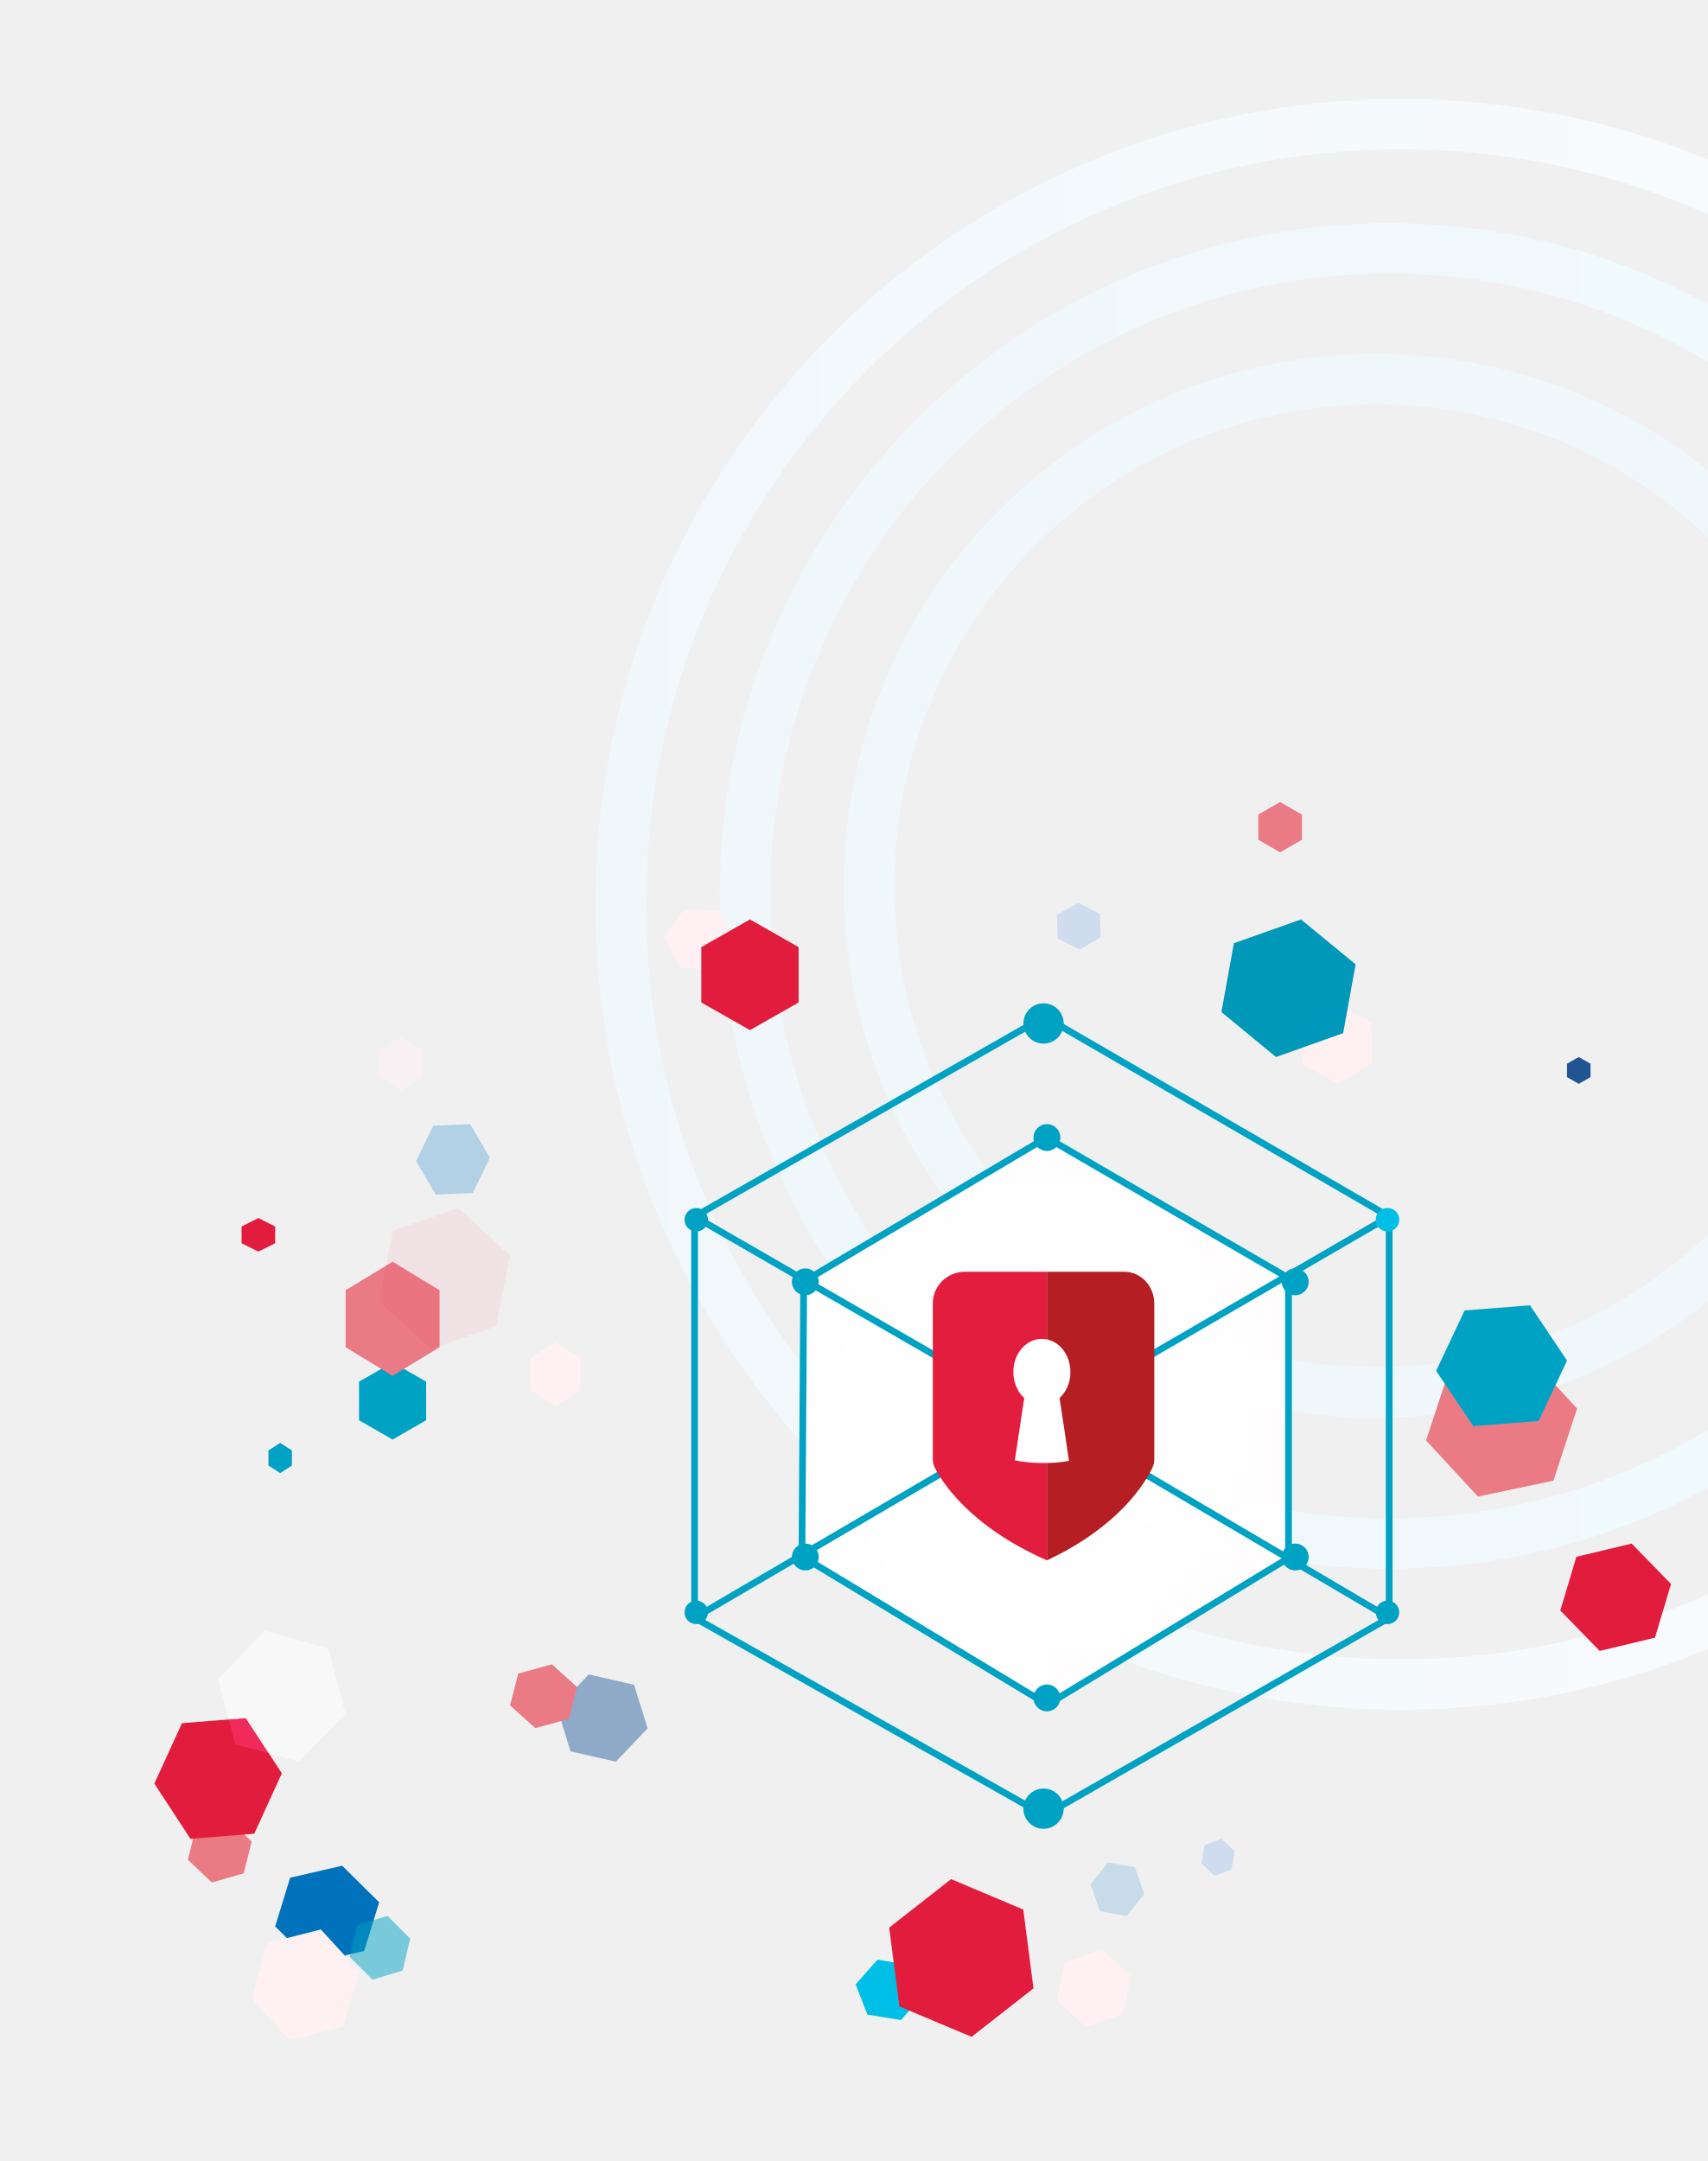
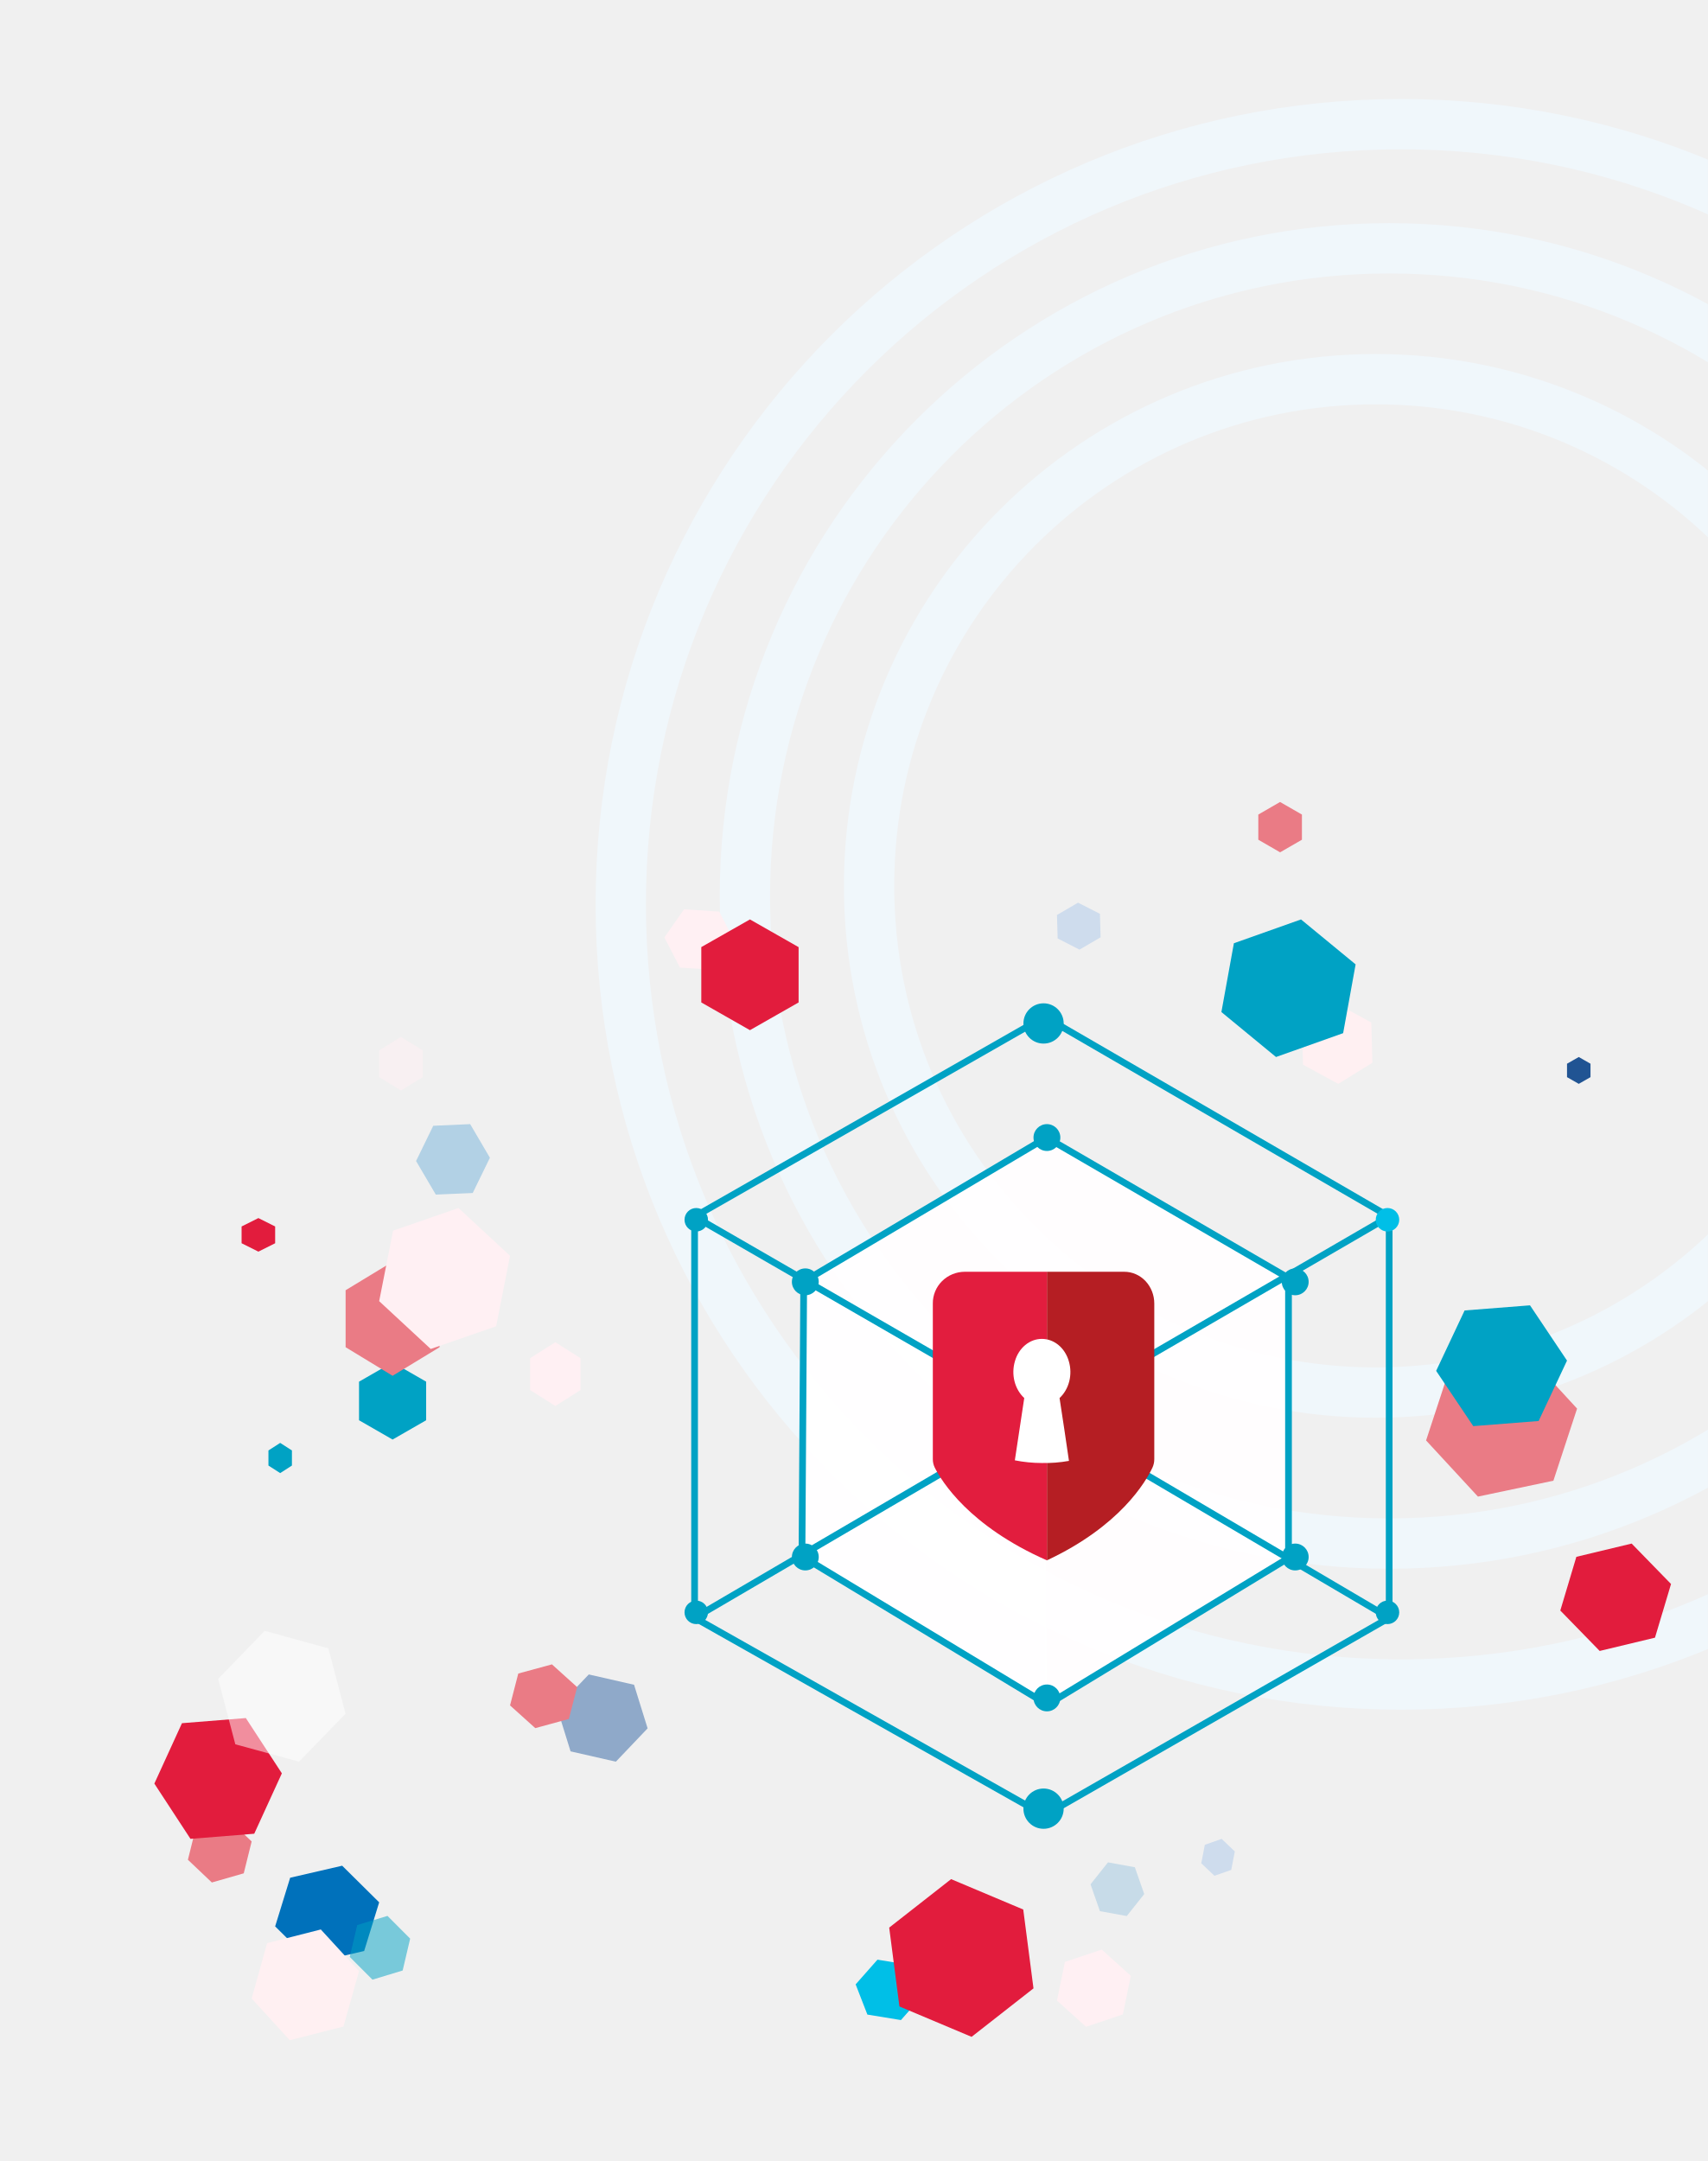
<svg xmlns="http://www.w3.org/2000/svg" width="509" height="644" viewBox="0 0 509 644" fill="none">
  <g clip-path="url(#clip0_2_3222)">
-     <path d="M417.5 502C545.906 502 650 397.906 650 269.5C650 141.094 545.906 37 417.5 37C289.094 37 185 141.094 185 269.5C185 397.906 289.094 502 417.5 502Z" stroke="url(#paint0_linear_2_3222)" stroke-width="15" stroke-miterlimit="10" style="mix-blend-mode:screen" />
-     <path d="M414 460C520.039 460 606 373.591 606 267C606 160.409 520.039 74 414 74C307.961 74 222 160.409 222 267C222 373.591 307.961 460 414 460Z" stroke="url(#paint1_linear_2_3222)" stroke-width="15" stroke-miterlimit="10" style="mix-blend-mode:screen" />
-     <path d="M410 415C493.395 415 561 347.395 561 264C561 180.605 493.395 113 410 113C326.605 113 259 180.605 259 264C259 347.395 326.605 415 410 415Z" stroke="url(#paint2_linear_2_3222)" stroke-width="15" stroke-miterlimit="10" style="mix-blend-mode:screen" />
-     <path d="M165.5 400L173 404.747V414.247L165.5 419L158 414.247V404.747L165.5 400Z" fill="#FFF0F3" />
-     <path d="M140.12 335L146 345.025L140.877 355.528L129.88 356L124 345.996L129.118 335.493L140.12 335Z" fill="#75B2DA" fill-opacity="0.5" />
-     <path d="M117 406L127 411.749V423.251L117 429L107 423.251V411.749L117 406Z" fill="#00A2C4" />
-     <path d="M188.96 502.076L193 515.071L183.54 525L170.04 521.924L166 508.929L175.471 499L188.96 502.076Z" fill="#8FA9C9" />
-     <path d="M328.352 581L337 588.814L334.648 600.314L323.648 604L315 596.186L317.357 584.686L328.352 581Z" fill="#FFF0F3" />
-     <path d="M261.505 584L271.502 585.639L275 594.642L268.5 602L258.498 600.366L255 591.363L261.505 584Z" fill="#00BFE7" />
-     <path opacity="0.5" d="M330.201 555L338.207 556.459L341 564.445L335.804 571L327.799 569.541L325 561.549L330.201 555Z" fill="#4D9CD0" fill-opacity="0.5" />
-     <path d="M86.474 559.581L101.974 556L113 566.916L108.526 581.419L93.026 585L82 574.084L86.474 559.581Z" fill="#0071BB" />
-     <path d="M469.784 463.951L486.263 460L498 472.046L493.216 488.044L476.737 492L465 479.954L469.784 463.951Z" fill="#E21C3D" />
-     <path d="M203.852 271L214.347 271.664L219 280.664L213.148 289L202.642 288.357L198 279.357L203.852 271Z" fill="#FFF0F3" />
-     <path d="M432.068 407.736L454.557 403L470 419.775L462.943 441.264L440.453 446L425 429.267L432.068 407.736Z" fill="#EA7B85" />
-     <path d="M436.484 390.528L455.971 389L467 405.47L458.542 423.472L439.061 425L428 408.53L436.484 390.528Z" fill="#00A2C4" />
-     <path d="M154.457 498.728L164.488 496L172 502.775L169.526 512.272L159.523 515L152 508.225L154.457 498.728Z" fill="#EA7B85" />
-     <path d="M58.36 544.727L67.868 542L75 548.773L72.64 558.273L63.138 561L56 554.227L58.36 544.727Z" fill="#EA7B85" />
-     <path d="M265 574.444L283.45 560L304.948 569.054L308 592.556L289.55 607L268.047 597.946L265 574.444Z" fill="#E21C3D" />
-     <path d="M364.07 548L368 551.746L366.934 557.254L361.939 559L358 555.279L359.066 549.766L364.07 548Z" fill="#CEDCED" />
-     <path d="M117 376L131 384.515V401.485L117 410L103 401.485V384.499L117 376Z" fill="#EA7B85" />
-     <path d="M223.497 274L238 282.259V298.741L223.497 307L209 298.741V282.244L223.497 274Z" fill="#E21C3D" />
-     <path opacity="0.5" d="M119.49 309L126 313V321L119.5 325L113 321V313L119.49 309Z" fill="#FFF0F3" />
-     <path d="M77.003 363L82 365.499V370.501L77.003 373L72 370.501V365.499L77.003 363Z" fill="#E21C3D" />
-     <g style="mix-blend-mode:multiply">
-       <path d="M136.646 360L152 374.243L147.859 395.241L128.359 402L113 387.757L117.146 366.759L136.646 360Z" fill="#FFF0F3" />
+     <path d="M417.5 502C545.906 502 650 397.906 650 269.5S545.906 37 417.5 37 185 141.094 185 269.5 289.094 502 417.5 502z" stroke="url(#paint0_linear_2_3222)" stroke-width="15" stroke-miterlimit="10" style="mix-blend-mode:screen" />
+     <path d="M414 460c106.039 0 192-86.409 192-193S520.039 74 414 74s-192 86.409-192 193 85.961 193 192 193z" stroke="url(#paint1_linear_2_3222)" stroke-width="15" stroke-miterlimit="10" style="mix-blend-mode:screen" />
+     <path d="M410 415c83.395 0 151-67.605 151-151s-67.605-151-151-151-151 67.605-151 151 67.605 151 151 151z" stroke="url(#paint2_linear_2_3222)" stroke-width="15" stroke-miterlimit="10" style="mix-blend-mode:screen" />
+     <path d="M165.5 400l7.5 4.747v9.5L165.5 419l-7.5-4.753v-9.5l7.5-4.747z" fill="#FFF0F3" />
+     <path d="M140.12 335l5.88 10.025-5.123 10.503-10.997.472-5.88-10.004 5.118-10.503L140.12 335z" fill="#75B2DA" fill-opacity=".5" />
+     <path d="M117 406l10 5.749v11.502L117 429l-10-5.749v-11.502L117 406z" fill="#00A2C4" />
+     <path d="M188.96 502.076l4.04 12.995-9.46 9.929-13.5-3.076-4.04-12.995 9.471-9.929 13.489 3.076z" fill="#8FA9C9" />
+     <path d="M328.352 581l8.648 7.814-2.352 11.5-11 3.686-8.648-7.814 2.357-11.5L328.352 581z" fill="#FFF0F3" />
+     <path d="M261.505 584l9.997 1.639 3.498 9.003-6.5 7.358-10.002-1.634-3.498-9.003 6.505-7.363z" fill="#00BFE7" />
+     <path opacity=".5" d="M330.201 555l8.006 1.459 2.793 7.986-5.196 6.555-8.005-1.459-2.799-7.992 5.201-6.549z" fill="#4D9CD0" fill-opacity=".5" />
+     <path d="M86.474 559.581l15.5-3.581L113 566.916l-4.474 14.503-15.5 3.581L82 574.084l4.474-14.503z" fill="#0071BB" />
+     <path d="M469.784 463.951L486.263 460 498 472.046l-4.784 15.998L476.737 492 465 479.954l4.784-16.003z" fill="#E21C3D" />
+     <path d="M203.852 271l10.495.664 4.653 9-5.852 8.336-10.506-.643-4.642-9 5.852-8.357z" fill="#FFF0F3" />
+     <path d="M432.068 407.736L454.557 403 470 419.775l-7.057 21.489-22.49 4.736L425 429.267l7.068-21.531z" fill="#EA7B85" />
+     <path d="M436.484 390.528L455.971 389 467 405.47l-8.458 18.002L439.061 425 428 408.53l8.484-18.002z" fill="#00A2C4" />
+     <path d="M154.457 498.728L164.488 496l7.512 6.775-2.474 9.497L159.523 515 152 508.225l2.457-9.497zM58.36 544.727L67.868 542 75 548.773l-2.36 9.5L63.138 561 56 554.227l2.36-9.5z" fill="#EA7B85" />
+     <path d="M265 574.444L283.45 560l21.498 9.054L308 592.556 289.55 607l-21.503-9.054L265 574.444z" fill="#E21C3D" />
+     <path d="M364.07 548l3.93 3.746-1.066 5.508-4.995 1.746-3.939-3.721 1.066-5.513L364.07 548z" fill="#CEDCED" />
+     <path d="M117 376l14 8.515v16.97L117 410l-14-8.515v-16.986L117 376z" fill="#EA7B85" />
+     <path d="M223.497 274L238 282.259v16.482L223.497 307 209 298.741v-16.497L223.497 274z" fill="#E21C3D" />
+     <path opacity=".5" d="M119.49 309l6.51 4v8l-6.5 4-6.5-4v-8l6.49-4z" fill="#FFF0F3" />
+     <path d="M77.003 363L82 365.499v5.002L77.003 373 72 370.501v-5.002L77.003 363z" fill="#E21C3D" />
+     <path d="M136.646 360L152 374.243l-4.141 20.998-19.5 6.759L113 387.757l4.146-20.998 19.5-6.759z" fill="#FFF0F3" />
+     <path d="M79.609 579.075l16-4.075L107 587.423l-4.645 16.502-16 4.075L75 595.577l4.609-16.502z" fill="#FFF0F2" />
+     <path d="M54.229 513.528L73.263 512 84 528.472l-8.234 18L56.768 548 46 531.528l8.229-18z" fill="#E21C3D" />
+     <path d="M78.869 486l18.995 5.219L103 510.711 89.126 525l-18.995-5.182L65 500.326 78.869 486z" fill="#fff" fill-opacity=".5" />
+     <path d="M83.5 430l3.5 2.25v4.5L83.5 439l-3.5-2.25v-4.5l3.5-2.25z" fill="#00A2C4" />
+     <path d="M388 305.282L398.173 299l10.498 5.712.329 12L398.827 323l-10.498-5.712-.329-12.006z" fill="#FFF0F2" />
+     <path d="M315 272.67l6.287-3.67 6.513 3.328.2 7.002-6.287 3.67-6.513-3.328-.2-7.002z" fill="#CEDCED" />
+     <path d="M367.722 281.098L387.725 274 404 287.394l-3.717 20.498L380.275 315 364 301.6l3.722-20.502z" fill="#00A2C4" />
+     <path opacity=".5" d="M106.471 573.686l9.007-2.728 6.757 6.775L120 587.23l-8.998 2.728-6.767-6.77 2.236-9.502z" fill="#00A2C4" />
+     <path d="M381.481 239l6.519 3.747v7.5L381.497 254 375 250.247v-7.5l6.481-3.747z" fill="#EA7B85" />
+     <path d="M470.503 315l3.497 2v4l-3.497 2-3.503-2v-4l3.503-2z" fill="#205493" />
+     <path d="M311.899 339l-72.374 42.9-.525 81.895L312.151 508 384 464.319v-83.462L311.899 339z" fill="url(#paint3_radial_2_3222)" style="mix-blend-mode:hard-light" />
+     <g style="mix-blend-mode:overlay">
+       <path style="mix-blend-mode:overlay" d="M239.333 462.864l.513-81.204 71.182 40.238.733 84.802-72.428-43.836z" fill="url(#paint4_linear_2_3222)" />
+       <path d="M240.108 382.094l70.669 39.951.722 84.178-71.904-43.495.523-80.634h-.01zm-.513-.895L239.071 463l72.957 44.155-.738-85.419-71.716-40.537h.021z" fill="#FFF0F2" />
    </g>
-     <path d="M79.609 579.075L95.609 575L107 587.423L102.355 603.925L86.355 608L75 595.577L79.609 579.075Z" fill="#FFF0F2" />
-     <path d="M54.229 513.528L73.263 512L84 528.472L75.766 546.472L56.769 548L46 531.528L54.229 513.528Z" fill="#E21C3D" />
-     <g style="mix-blend-mode:overlay">
-       <path d="M78.869 486L97.864 491.219L103 510.711L89.126 525L70.131 519.818L65 500.326L78.869 486Z" fill="white" fill-opacity="0.5" />
-     </g>
-     <path d="M83.5 430L87 432.25V436.75L83.5 439L80 436.75V432.25L83.5 430Z" fill="#00A2C4" />
-     <path d="M388 305.282L398.173 299L408.671 304.712L409 316.712L398.827 323L388.329 317.288L388 305.282Z" fill="#FFF0F2" />
-     <path d="M315 272.67L321.287 269L327.8 272.328L328 279.33L321.713 283L315.2 279.672L315 272.67Z" fill="#CEDCED" />
-     <g style="mix-blend-mode:multiply">
-       <path d="M367.722 281.098L387.725 274L404 287.394L400.283 307.892L380.275 315L364 301.6L367.722 281.098Z" fill="#00A2C4" />
-     </g>
-     <path opacity="0.5" d="M106.471 573.686L115.478 570.958L122.235 577.733L120 587.23L111.002 589.958L104.235 583.188L106.471 573.686Z" fill="#00A2C4" />
-     <path d="M381.481 239L388 242.747V250.247L381.497 254L375 250.247V242.747L381.481 239Z" fill="#EA7B85" />
-     <path d="M470.503 315L474 317V321L470.503 323L467 321V317L470.503 315Z" fill="#205493" />
-     <path d="M311.899 339L239.525 381.9L239 463.795L312.151 508L384 464.319V380.857L311.899 339Z" fill="url(#paint3_radial_2_3222)" style="mix-blend-mode:hard-light" />
-     <g style="mix-blend-mode:overlay">
-       <path style="mix-blend-mode:overlay" d="M239.333 462.864L239.846 381.66L311.028 421.898L311.761 506.7L239.333 462.864Z" fill="url(#paint4_linear_2_3222)" />
-       <g style="mix-blend-mode:overlay">
-         <path d="M240.108 382.094L310.777 422.045L311.499 506.223L239.595 462.728L240.118 382.094H240.108ZM239.595 381.199L239.071 463L312.028 507.155L311.29 421.736L239.574 381.199H239.595Z" fill="#FFF0F2" />
-       </g>
-     </g>
-     <path d="M311.899 339L239.525 381.9L239 463.795L312.151 508L384 464.319V380.857L311.899 339Z" stroke="#00A2C4" stroke-width="2" />
-     <path d="M312 343C314.209 343 316 341.209 316 339C316 336.791 314.209 335 312 335C309.791 335 308 336.791 308 339C308 341.209 309.791 343 312 343Z" fill="#00A2C4" />
-     <path d="M386 386C388.209 386 390 384.209 390 382C390 379.791 388.209 378 386 378C383.791 378 382 379.791 382 382C382 384.209 383.791 386 386 386Z" fill="#00A2C4" />
-     <path d="M386 468C388.209 468 390 466.209 390 464C390 461.791 388.209 460 386 460C383.791 460 382 461.791 382 464C382 466.209 383.791 468 386 468Z" fill="#00A2C4" />
-     <path d="M240 386C242.209 386 244 384.209 244 382C244 379.791 242.209 378 240 378C237.791 378 236 379.791 236 382C236 384.209 237.791 386 240 386Z" fill="#00A2C4" />
-     <path d="M240 468C242.209 468 244 466.209 244 464C244 461.791 242.209 460 240 460C237.791 460 236 461.791 236 464C236 466.209 237.791 468 240 468Z" fill="#00A2C4" />
-     <path d="M312 510C314.209 510 316 508.209 316 506C316 503.791 314.209 502 312 502C309.791 502 308 503.791 308 506C308 508.209 309.791 510 312 510Z" fill="#00A2C4" />
-     <path d="M289.769 410.338L207.016 362.56L311.292 303L414 362.56M414 362.56L331.704 410.338M414 362.56V482.112M207 362.56V482.112M414 482.112L331.704 433.667M414 482.112L311.292 541L207.016 482.112L289.769 433.667" stroke="#00A2C4" stroke-width="2" />
-     <path d="M311 311C314.314 311 317 308.314 317 305C317 301.686 314.314 299 311 299C307.686 299 305 301.686 305 305C305 308.314 307.686 311 311 311Z" fill="#00A2C4" />
-     <path d="M413.5 367C415.433 367 417 365.433 417 363.5C417 361.567 415.433 360 413.5 360C411.567 360 410 361.567 410 363.5C410 365.433 411.567 367 413.5 367Z" fill="#00BFE7" />
-     <path d="M413.5 484C415.433 484 417 482.433 417 480.5C417 478.567 415.433 477 413.5 477C411.567 477 410 478.567 410 480.5C410 482.433 411.567 484 413.5 484Z" fill="#00A2C4" />
-     <path d="M207.5 367C209.433 367 211 365.433 211 363.5C211 361.567 209.433 360 207.5 360C205.567 360 204 361.567 204 363.5C204 365.433 205.567 367 207.5 367Z" fill="#00A2C4" />
-     <path d="M207.5 484C209.433 484 211 482.433 211 480.5C211 478.567 209.433 477 207.5 477C205.567 477 204 478.567 204 480.5C204 482.433 205.567 484 207.5 484Z" fill="#00A2C4" />
-     <path d="M311 545C314.314 545 317 542.314 317 539C317 535.686 314.314 533 311 533C307.686 533 305 535.686 305 539C305 542.314 307.686 545 311 545Z" fill="#00A2C4" />
-     <path d="M335.042 379H312V465C333.874 454.76 341.513 441.493 343.456 437.358C343.82 436.564 344.006 435.694 344 434.815V388.46C344.002 385.957 343.061 383.554 341.379 381.767C340.553 380.889 339.567 380.193 338.479 379.717C337.391 379.242 336.222 378.998 335.042 379Z" fill="#B51E23" />
-     <path d="M287.503 379C286.245 379.006 284.999 379.256 283.84 379.735C282.68 380.215 281.628 380.914 280.745 381.793C279.862 382.672 279.165 383.714 278.694 384.858C278.223 386.002 277.987 387.226 278.001 388.46V434.815C277.99 435.694 278.186 436.565 278.574 437.358C280.632 441.451 288.856 454.822 312 465V379H287.503Z" fill="#E21D3E" />
-     <path d="M315.768 416.629C317.158 415.343 318.168 413.599 318.662 411.634C319.155 409.669 319.108 407.578 318.526 405.645C317.97 403.712 316.894 402.029 315.453 400.835C314.011 399.642 312.277 399 310.498 399C308.719 399 306.984 399.642 305.543 400.835C304.102 402.029 303.026 403.712 302.47 405.645C301.89 407.58 301.846 409.673 302.342 411.638C302.839 413.603 303.853 415.346 305.247 416.629C304.312 422.818 303.377 429.006 302.442 435.192C305.08 435.716 307.753 435.983 310.43 435.989C313.155 436.053 315.88 435.842 318.572 435.358C317.638 429.046 316.75 422.856 315.768 416.629Z" fill="white" />
+     <path d="M311.899 339l-72.374 42.9-.525 81.895L312.151 508 384 464.319v-83.462L311.899 339z" stroke="#00A2C4" stroke-width="2" />
+     <path d="M312 343a4 4 0 100-8 4 4 0 000 8zm74 43a4 4 0 100-8 4 4 0 000 8zm0 82a4 4 0 100-8 4 4 0 000 8zm-146-82a4 4 0 100-8 4 4 0 000 8zm0 82a4 4 0 100-8 4 4 0 000 8zm72 42a4 4 0 100-8 4 4 0 000 8z" fill="#00A2C4" />
+     <path d="M289.769 410.338l-82.753-47.778L311.292 303 414 362.56m0 0l-82.296 47.778M414 362.56v119.552M207 362.56v119.552m207 0l-82.296-48.445M414 482.112L311.292 541l-104.276-58.888 82.753-48.445" stroke="#00A2C4" stroke-width="2" />
+     <path d="M311 311a6 6 0 100-12 6 6 0 000 12z" fill="#00A2C4" />
+     <path d="M413.5 367a3.5 3.5 0 100-7 3.5 3.5 0 000 7z" fill="#00BFE7" />
+     <path d="M413.5 484a3.5 3.5 0 100-7 3.5 3.5 0 000 7zm-206-117a3.5 3.5 0 100-7 3.5 3.5 0 000 7zm0 117a3.5 3.5 0 100-7 3.5 3.5 0 000 7zM311 545a6 6 0 100-12 6 6 0 000 12z" fill="#00A2C4" />
+     <path d="M335.042 379H312v86c21.874-10.24 29.513-23.507 31.456-27.642a6.01 6.01 0 00.544-2.543V388.46c.002-2.503-.939-4.906-2.621-6.693a8.858 8.858 0 00-2.9-2.05 8.55 8.55 0 00-3.437-.717z" fill="#B51E23" />
+     <path d="M287.503 379a9.719 9.719 0 00-3.663.735 9.573 9.573 0 00-3.095 2.058 9.348 9.348 0 00-2.051 3.065 9.185 9.185 0 00-.693 3.602v46.355c-.011.879.185 1.75.573 2.543 2.058 4.093 10.282 17.464 33.426 27.642v-86h-24.497z" fill="#E21D3E" />
+     <path d="M315.768 416.629c1.39-1.286 2.4-3.03 2.894-4.995a11.325 11.325 0 00-.136-5.989c-.556-1.933-1.632-3.616-3.073-4.81-1.442-1.193-3.176-1.835-4.955-1.835s-3.514.642-4.955 1.835c-1.441 1.194-2.517 2.877-3.073 4.81a11.33 11.33 0 00-.128 5.993c.497 1.965 1.511 3.708 2.905 4.991l-2.805 18.563c2.638.524 5.311.791 7.988.797 2.725.064 5.45-.147 8.142-.631-.934-6.312-1.822-12.502-2.804-18.729z" fill="#fff" />
  </g>
  <defs>
-     <linearGradient id="paint0_linear_2_3222" x1="177.162" y1="269.5" x2="657.838" y2="269.5" gradientUnits="userSpaceOnUse">
+     <linearGradient id="paint0_linear_2_3222" x1="177.162" y1="269.5" x2="657.838" y2="269.5">
      <stop stop-color="#0071BB" />
      <stop offset="1" stop-color="#B7DDE9" />
    </linearGradient>
-     <linearGradient id="paint1_linear_2_3222" x1="214.181" y1="267" x2="613.814" y2="267" gradientUnits="userSpaceOnUse">
+     <linearGradient id="paint1_linear_2_3222" x1="214.181" y1="267" x2="613.814" y2="267">
      <stop stop-color="#0071BB" />
      <stop offset="1" stop-color="#00A2C4" />
    </linearGradient>
-     <linearGradient id="paint2_linear_2_3222" x1="122623" y1="20724.5" x2="305355" y2="20724.5" gradientUnits="userSpaceOnUse">
+     <linearGradient id="paint2_linear_2_3222" x1="122623" y1="20724.5" x2="305355" y2="20724.5">
      <stop stop-color="#0071BB" />
      <stop offset="1" stop-color="#B7DDE9" />
    </linearGradient>
-     <radialGradient id="paint3_radial_2_3222" cx="0" cy="0" r="1" gradientUnits="userSpaceOnUse" gradientTransform="translate(310.464 421.161) rotate(90) scale(84.9335 72.8721)">
-       <stop stop-color="white" />
+     <linearGradient id="paint4_linear_2_3222" x1="239.333" y1="444.177" x2="311.761" y2="444.177">
+       <stop stop-color="#fff" stop-opacity=".5" />
+       <stop offset="1" stop-color="#FFF0F2" />
+     </linearGradient>
+     <radialGradient id="paint3_radial_2_3222" cx="0" cy="0" r="1" gradientTransform="matrix(0 84.9335 -72.8721 0 310.435 421.27)">
+       <stop stop-color="#fff" />
      <stop offset="1" stop-color="#FFF0F3" />
    </radialGradient>
-     <linearGradient id="paint4_linear_2_3222" x1="239.333" y1="444.177" x2="311.761" y2="444.177" gradientUnits="userSpaceOnUse">
-       <stop stop-color="white" stop-opacity="0.5" />
-       <stop offset="1" stop-color="#FFF0F2" />
-     </linearGradient>
    <clipPath id="clip0_2_3222">
-       <rect width="509" height="644" fill="white" />
+       <path fill="#fff" d="M0 0h509v644H0z" />
    </clipPath>
  </defs>
</svg>
